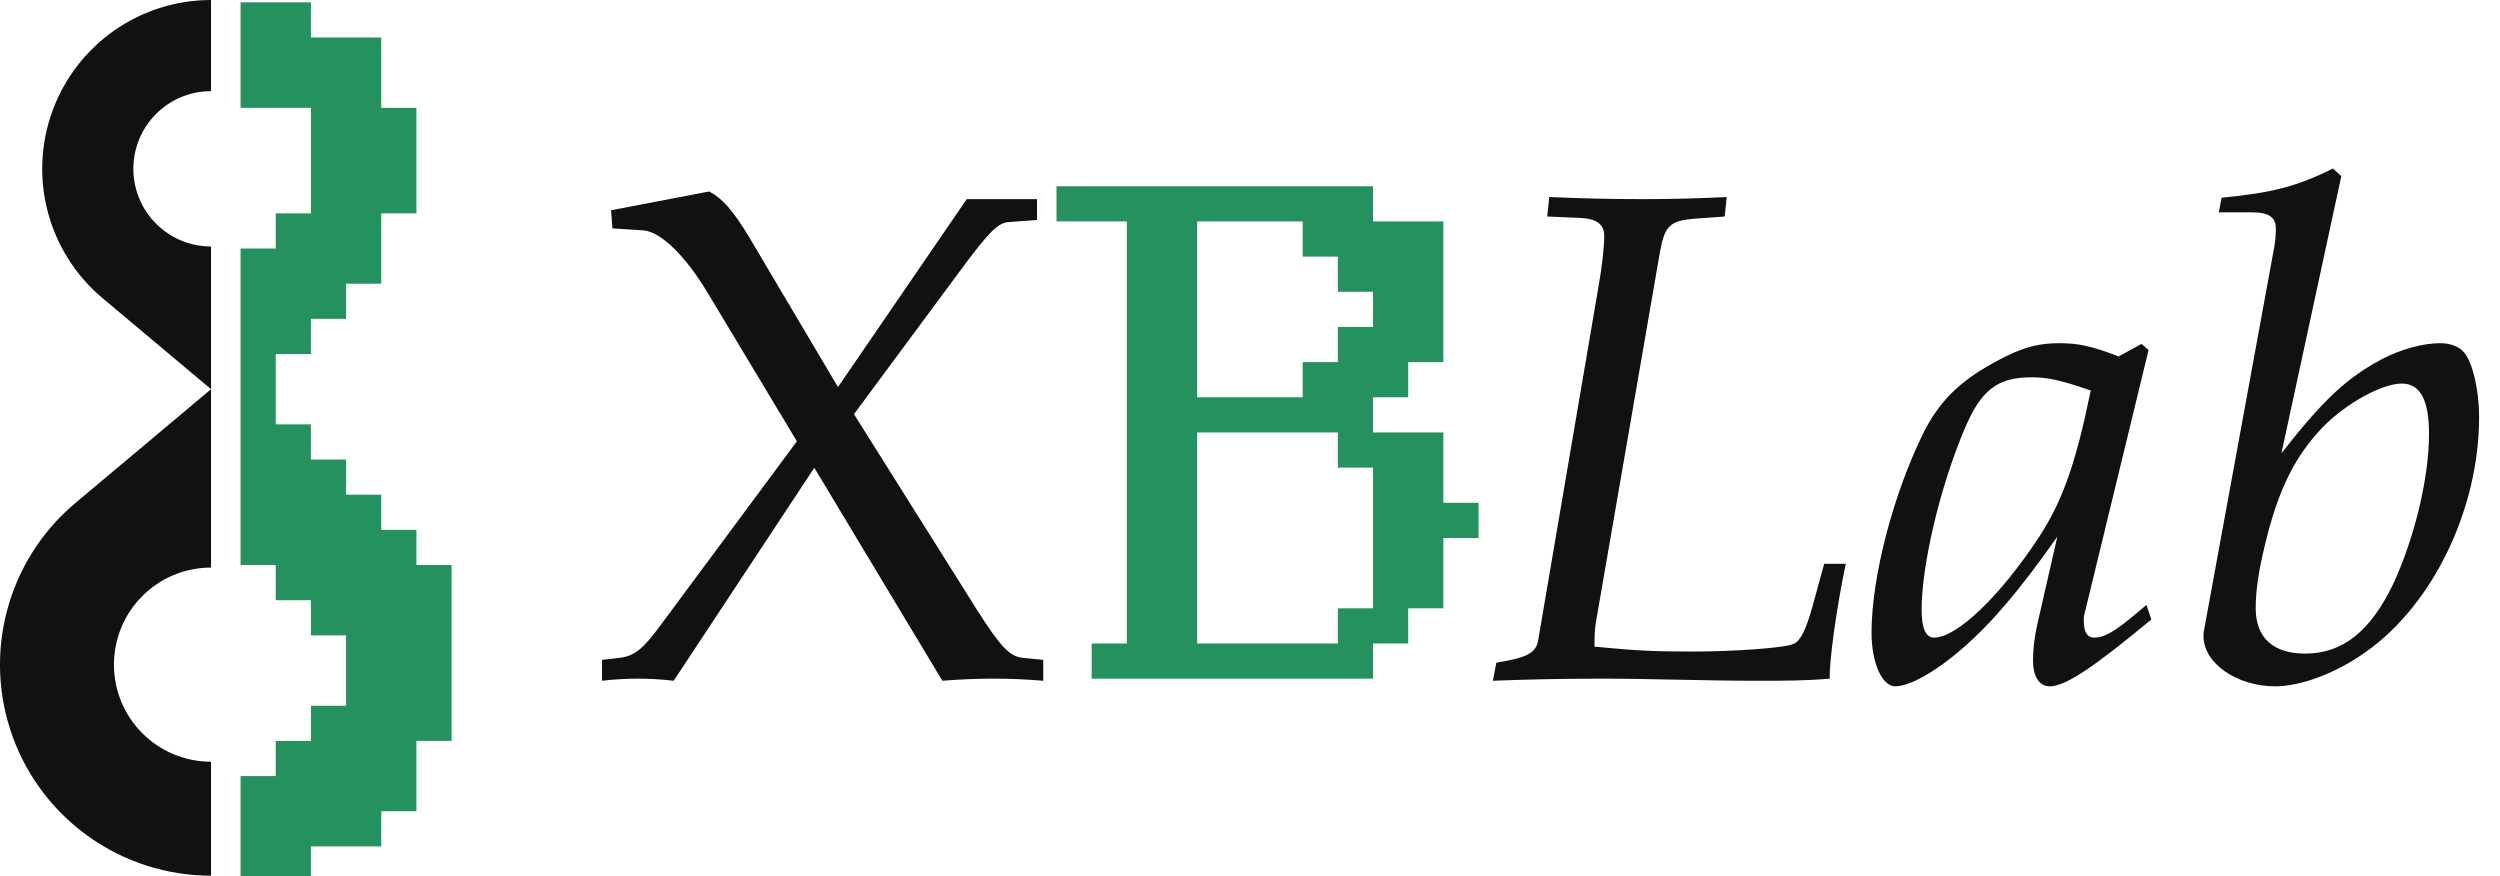
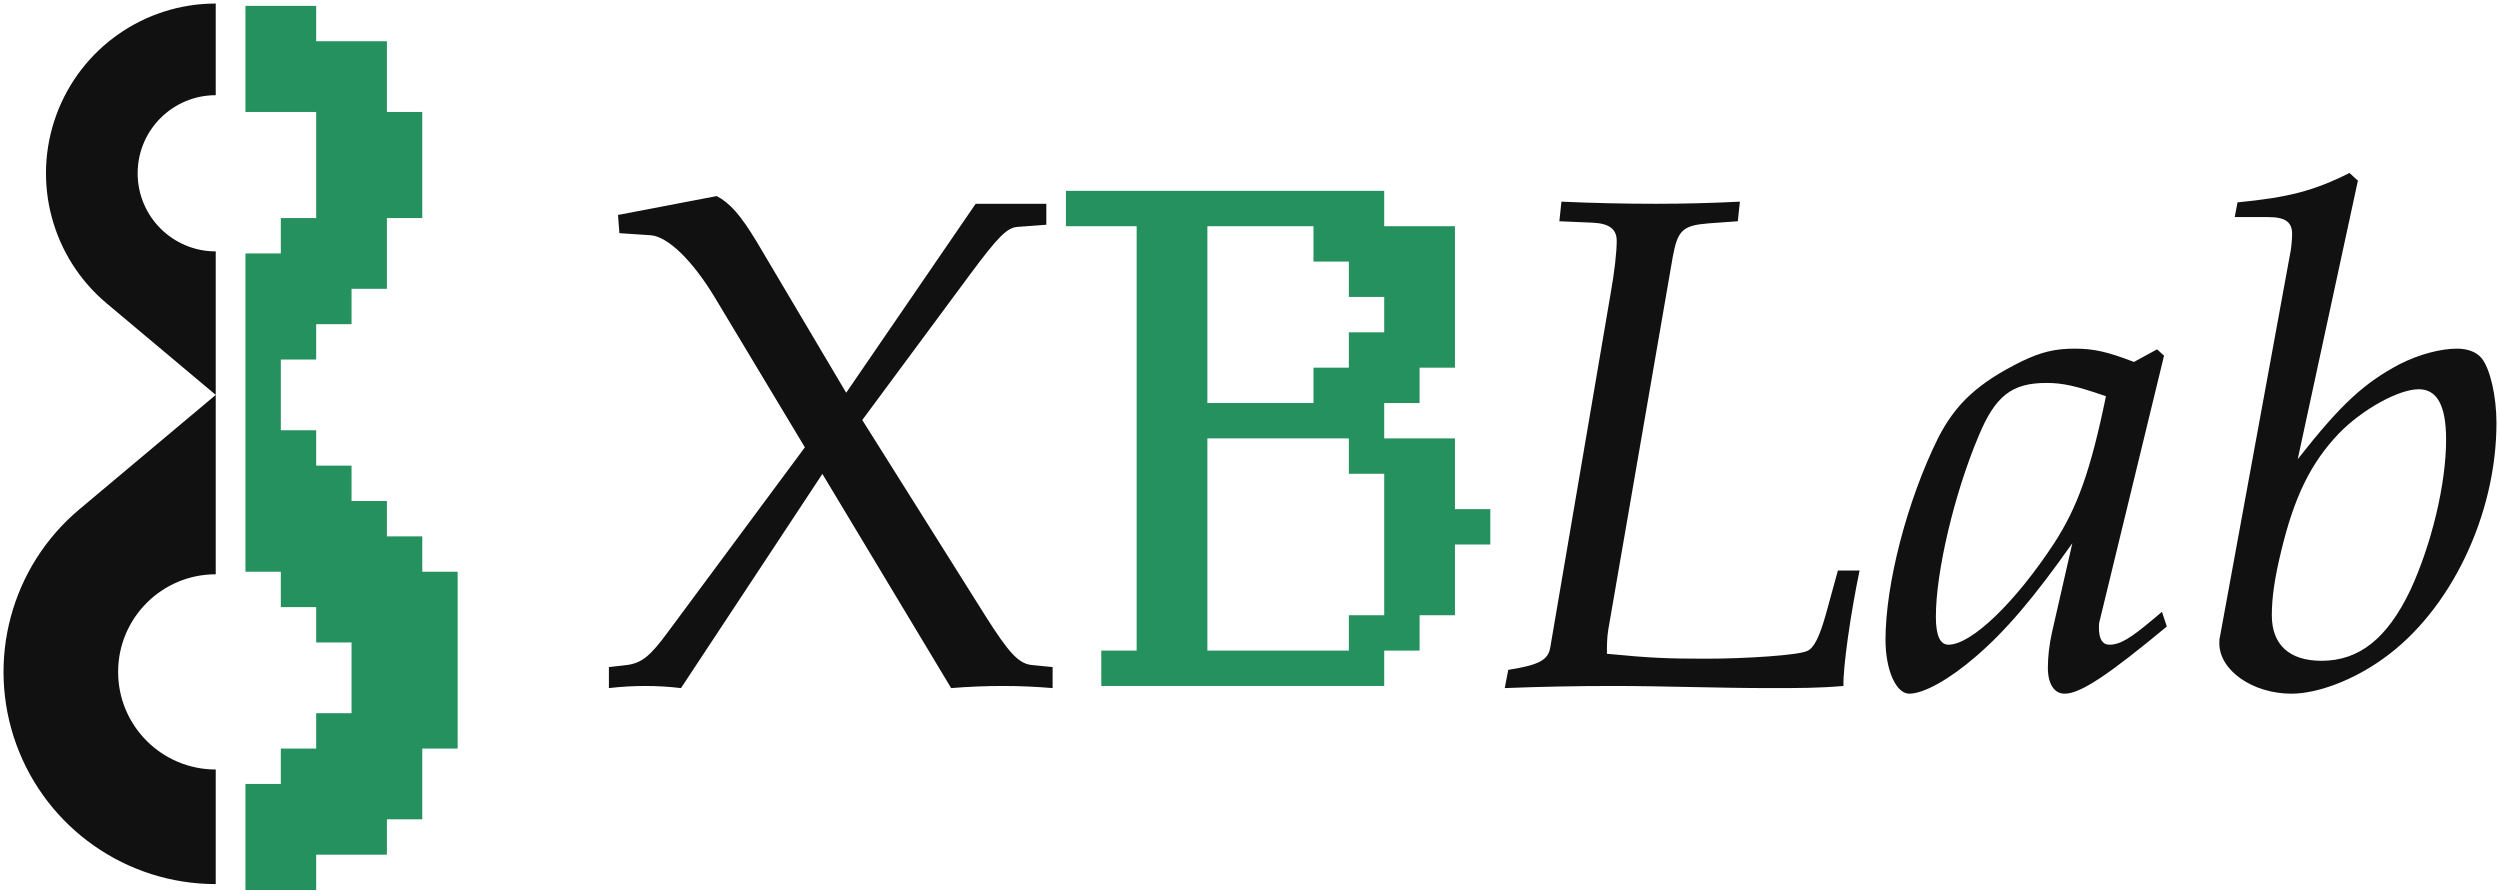
- <svg xmlns="http://www.w3.org/2000/svg" viewBox="-64.2 -110.66 710.82 248.98" width="710.82" height="248.98">
+ <svg xmlns="http://www.w3.org/2000/svg" viewBox="-65.2 -111.66 706.88 252.66" width="706.88" height="252.66">
  <path fill="#111111" fill-rule="evenodd" d="M-4.2 0 L-35.05 -25.89 A48 48 0 0 1 -4.2 -110.66 Z M-4.2 -84.74 A22.08 22.08 0 0 0 -4.2 -40.58 Z M-4.2 0 L-42.77 32.36 A60 60 0 0 0 -4.2 138.32 Z M-4.2 50.72 A27.6 27.6 0 0 0 -4.2 105.92 Z" />
  <path fill="#25915f" d="M4.2 -40 L14.2 -40 L14.2 -50 L24.2 -50 L24.2 -80 L4.2 -80 L4.2 -110 L24.2 -110 L24.2 -100 L44.2 -100 L44.2 -80 L54.2 -80 L54.2 -50 L44.2 -50 L44.2 -30 L34.2 -30 L34.2 -20 L24.2 -20 L24.2 -10 L14.2 -10 L14.2 10 L24.2 10 L24.2 20 L34.2 20 L34.2 30 L44.2 30 L44.2 40 L54.2 40 L54.2 50 L64.2 50 L64.2 100 L54.2 100 L54.2 120 L44.2 120 L44.2 130 L24.2 130 L24.2 140 L4.2 140 L4.2 110 L14.2 110 L14.2 100 L24.2 100 L24.2 90 L34.2 90 L34.2 70 L24.2 70 L24.2 60 L14.2 60 L14.2 50 L4.2 50 Z" />
  <path fill="#111111" d="M106.97 82.9C110.33 82.5 113.9 82.3 117.26 82.3C120.63 82.3 123.99 82.5 127.35 82.9L167.33 22.34L203.74 82.9C208.69 82.5 213.44 82.3 218.38 82.3C223.13 82.3 227.68 82.5 232.43 82.9V76.96L226.5 76.37C222.74 75.97 219.97 72.8 213.44 62.51L178.61 7.1L209.08 -34.06C217 -44.74 219.57 -47.32 222.54 -47.51L230.65 -48.11V-54.04H210.67L174.06 -0.61L148.73 -43.36C144.17 -50.88 141.21 -54.24 137.45 -56.22L109.54 -50.88L109.94 -45.73L118.84 -45.14C123.59 -44.74 130.52 -38.21 137.05 -27.33L162.38 14.82L123.79 66.87C118.84 73.6 116.47 75.77 112.12 76.37L106.97 76.96Z M360.27 82.9C370.36 82.5 380.65 82.3 390.75 82.3C405.59 82.3 420.43 82.9 435.27 82.9C443.39 82.9 449.13 82.9 456.05 82.3C455.85 77.36 458.03 61.92 460.6 49.65H454.47L451.1 61.92C449.32 68.25 447.74 71.62 445.76 72.41C443.39 73.6 428.35 74.59 417.26 74.59C406.38 74.59 401.43 74.39 389.16 73.2C389.16 70.83 389.16 68.65 389.56 66.27L407.77 -39C409.15 -46.52 410.54 -47.91 417.86 -48.5L426.17 -49.1L426.76 -54.64C418.85 -54.24 410.93 -54.04 403.02 -54.04C394.11 -54.04 385.21 -54.24 376.3 -54.64L375.71 -49.1L385.01 -48.7C389.76 -48.5 391.93 -46.92 391.93 -43.56C391.93 -40.59 391.34 -34.85 390.15 -28.32L373.14 71.42C372.54 74.98 369.97 76.37 361.26 77.75Z M467.93 69.24C467.93 77.75 470.89 84.48 474.65 84.48C478.81 84.48 486.13 80.32 493.45 73.99C501.96 66.67 509.88 57.37 520.76 41.93L515.02 67.07C514.23 70.63 513.84 73.99 513.84 77.16C513.84 81.71 515.62 84.48 518.59 84.48C523.14 84.48 531.25 78.94 547.48 65.48L546.09 61.33C544.71 62.51 544.51 62.71 543.52 63.5C537.19 68.85 534.22 70.63 531.25 70.63C529.27 70.63 528.28 69.04 528.28 65.88C528.28 65.09 528.28 64.49 528.48 63.9L546.69 -11.1L544.71 -12.88L538.18 -9.32C530.46 -12.29 526.7 -13.08 521.36 -13.08C515.82 -13.08 511.86 -12.09 506.51 -9.52C494.05 -3.38 487.71 2.55 482.77 12.25C474.06 29.86 467.93 53.41 467.93 69.24ZM482.17 62.71C482.17 50.05 487.32 28.08 494.24 11.66C498.99 0.18 503.74 -3.38 513.44 -3.38C517.99 -3.38 521.75 -2.59 530.26 0.38C525.91 21.55 522.15 31.84 515.62 41.93C504.73 58.56 492.27 70.63 485.74 70.63C483.36 70.63 482.17 68.05 482.17 62.71Z M562.32 70.23C562.32 77.95 571.82 84.48 582.7 84.48C590.02 84.48 600.12 80.72 608.63 74.59C627.62 61.13 640.68 34.02 640.68 7.9C640.68 0.38 638.9 -7.34 636.53 -10.31C635.14 -12.09 632.57 -13.08 629.6 -13.08C624.85 -13.08 618.92 -11.5 613.38 -8.73C603.28 -3.38 596.75 2.55 584.48 18.19L601.5 -60.57L599.13 -62.75C588.84 -57.61 581.71 -55.83 567.46 -54.44L566.67 -50.28H576.17C580.92 -50.28 582.9 -48.9 582.9 -45.54C582.9 -44.15 582.7 -41.97 582.5 -40.79L562.52 68.25C562.32 68.85 562.32 69.64 562.32 70.23ZM577.16 62.32C577.16 57.37 577.95 51.83 579.73 44.51C583.49 28.67 588.24 19.18 596.16 10.86C602.69 4.14 612.98 -1.6 618.72 -1.6C623.86 -1.6 626.44 2.95 626.44 12.65C626.44 25.31 622.28 42.33 616.34 55.19C609.81 68.85 601.9 75.18 591.21 75.18C582.11 75.18 577.16 70.63 577.16 62.32Z" />
  <path fill="#25915f" d="M276.19 72.3 L316.19 72.3 L316.19 62.3 L326.19 62.3 L326.19 22.3 L316.19 22.3 L316.19 12.3 L276.19 12.3 Z M306.19 2.3 L306.19 -7.7 L316.19 -7.7 L316.19 -17.7 L326.19 -17.7 L326.19 -27.7 L316.19 -27.7 L316.19 -37.7 L306.19 -37.7 L306.19 -47.7 L276.19 -47.7 L276.19 2.3 Z M326.19 -57.7 L326.19 -47.7 L346.19 -47.7 L346.19 -7.7 L336.19 -7.7 L336.19 2.3 L326.19 2.3 L326.19 12.3 L346.19 12.3 L346.19 32.3 L356.19 32.3 L356.19 42.3 L346.19 42.3 L346.19 62.3 L336.19 62.3 L336.19 72.3 L326.19 72.3 L326.19 82.3 L246.19 82.3 L246.19 72.3 L256.19 72.3 L256.19 -47.7 L236.19 -47.7 L236.19 -57.7 Z" />
</svg>
